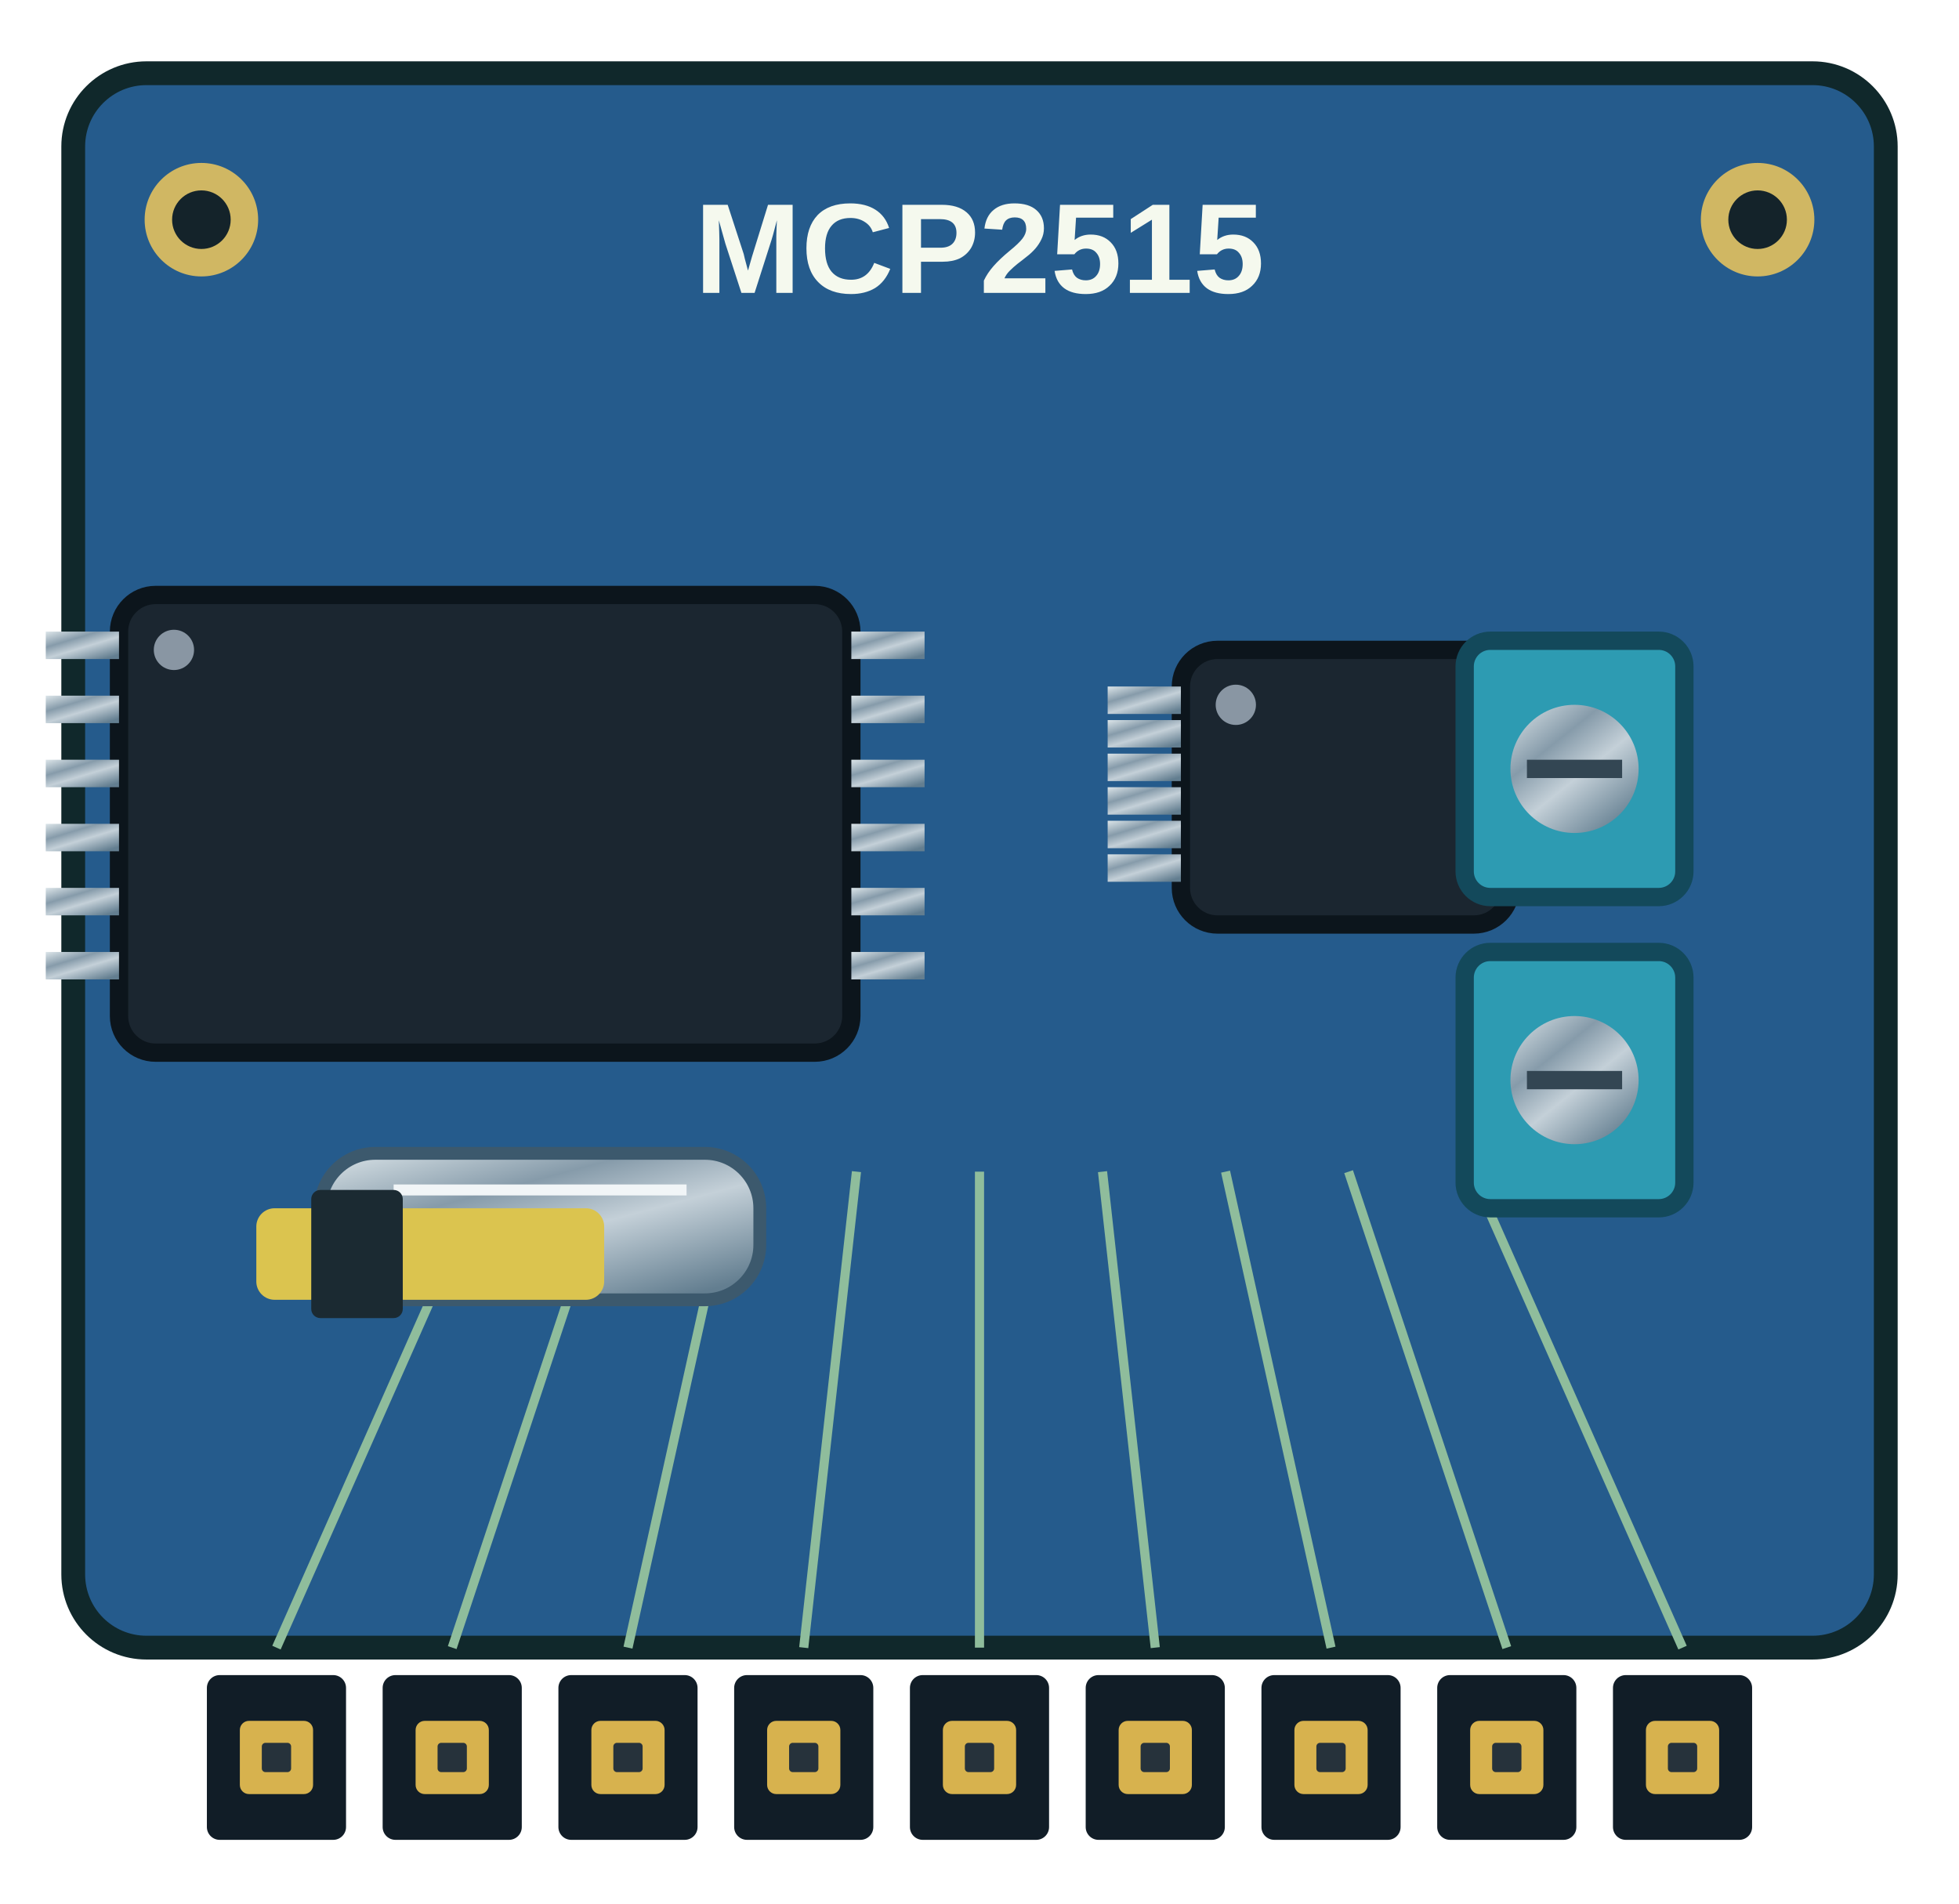
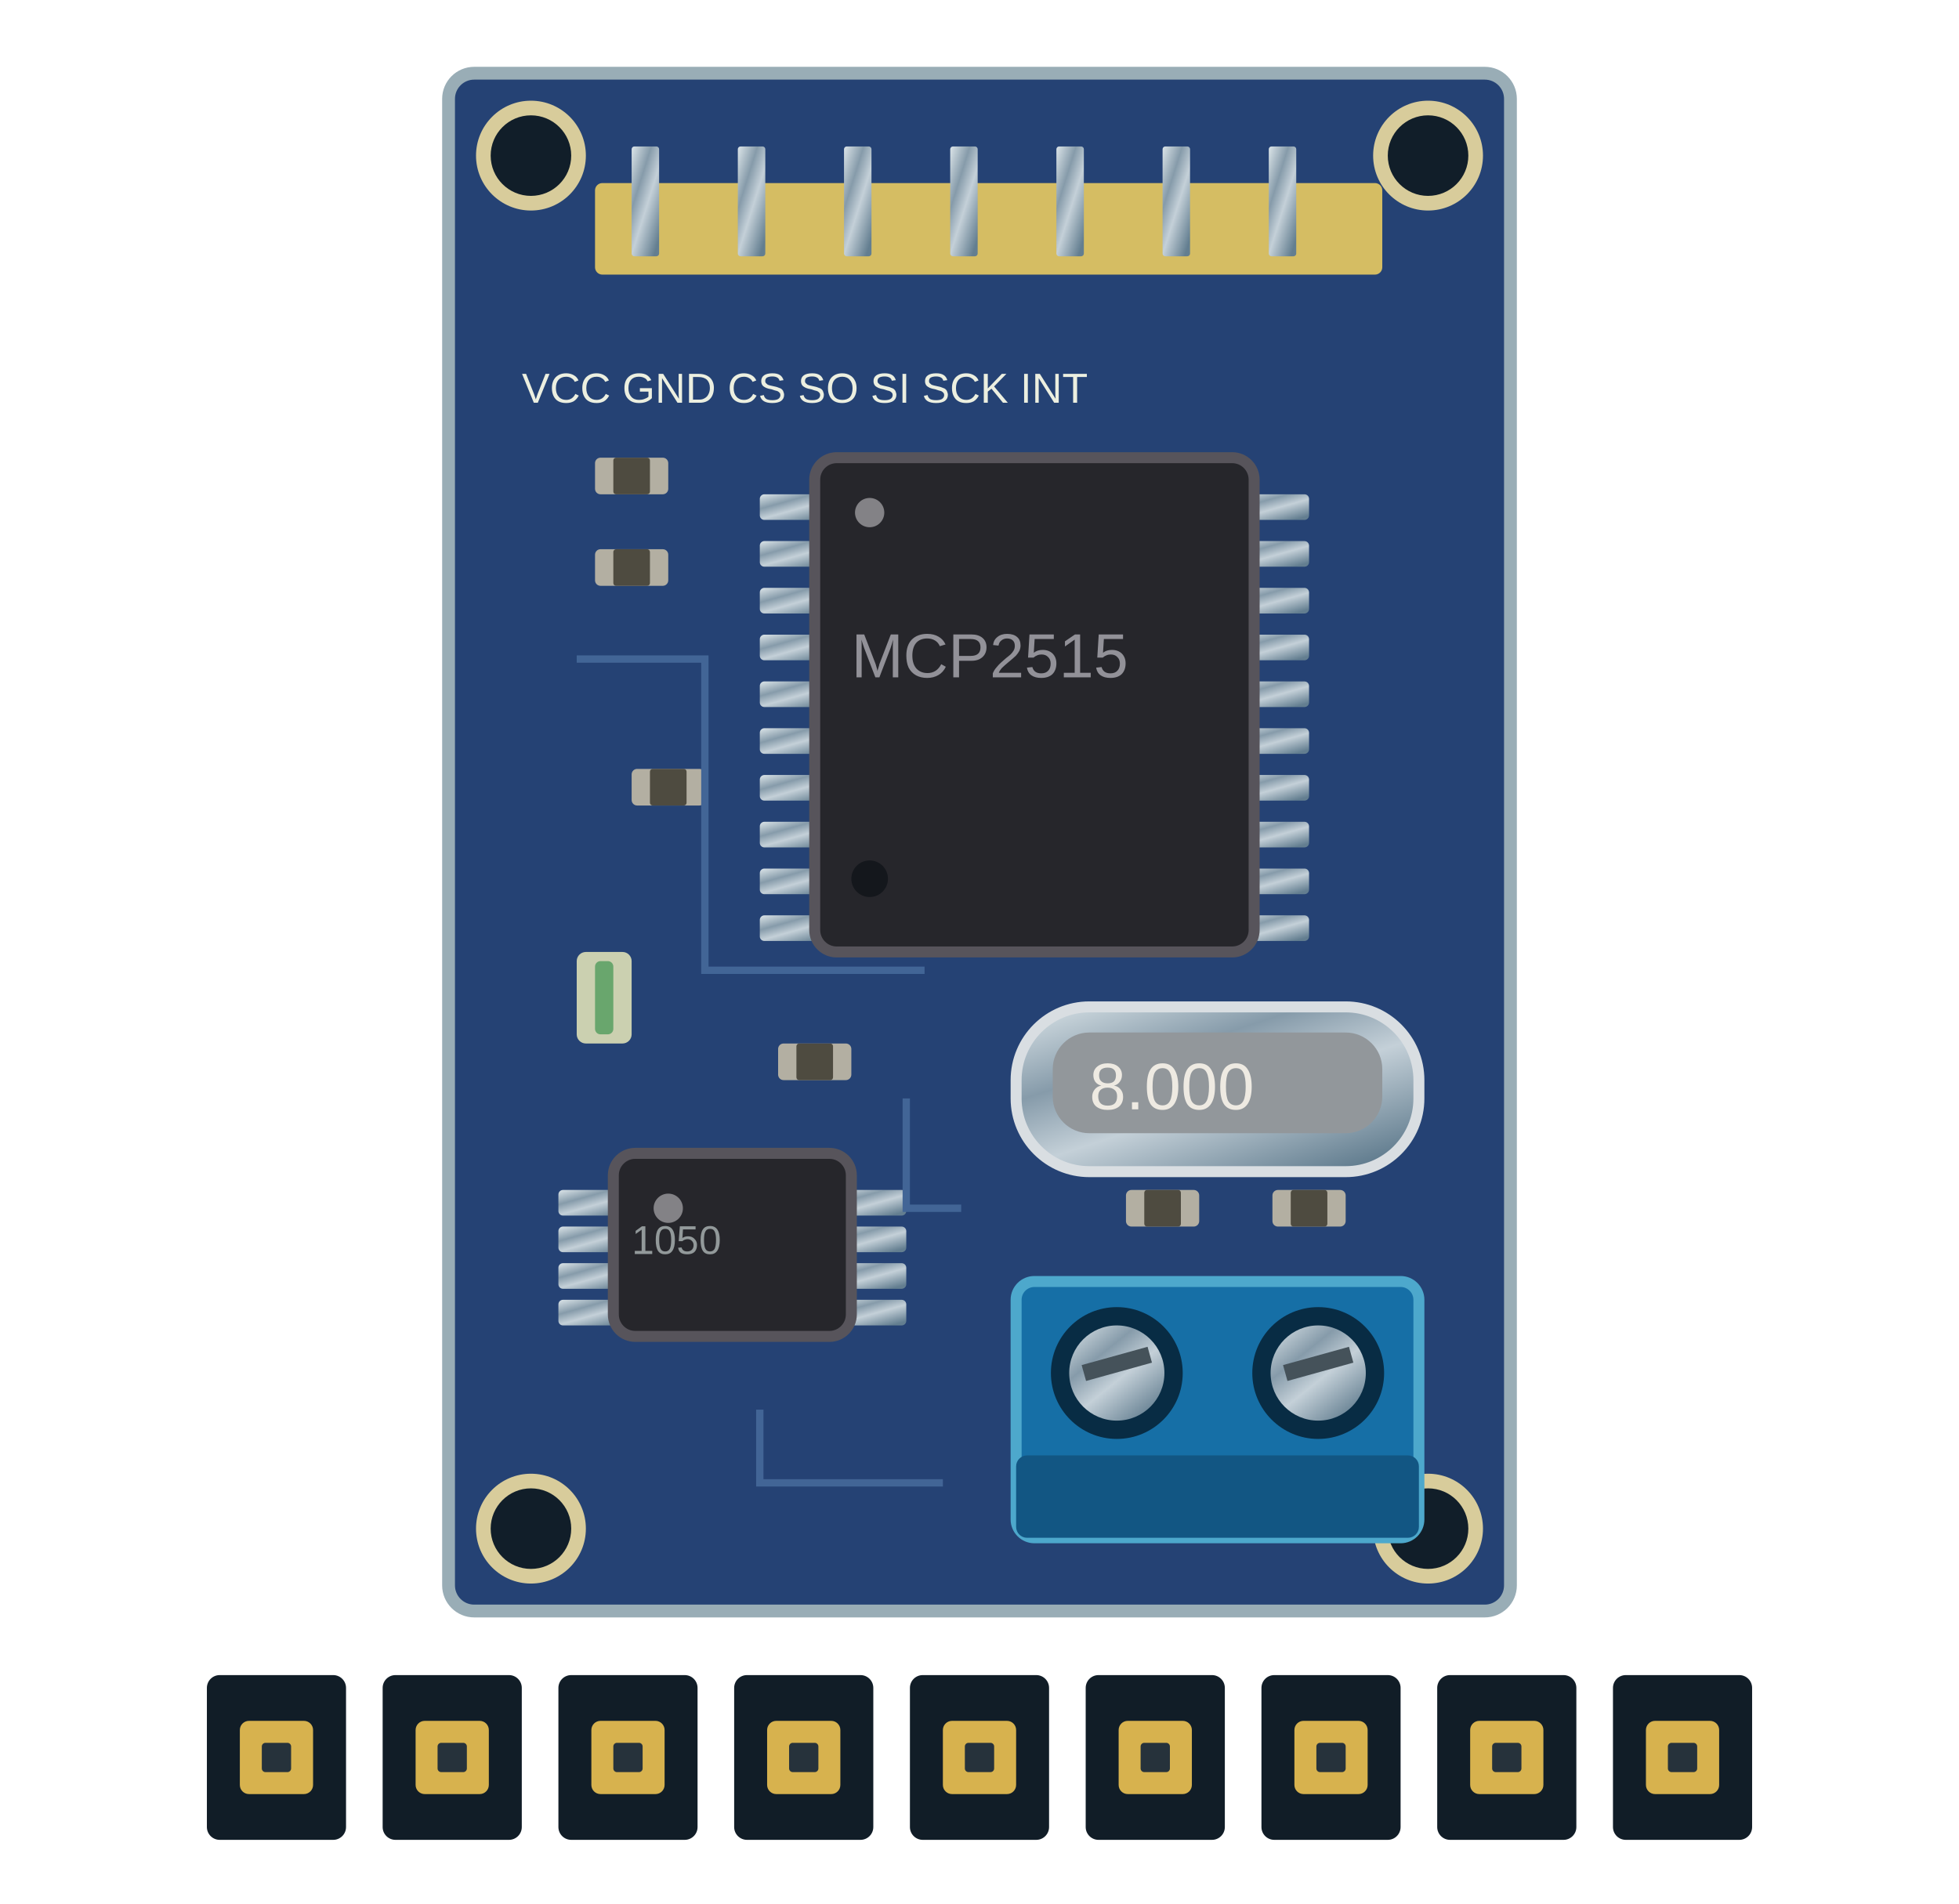
<svg xmlns="http://www.w3.org/2000/svg" width="107" height="104" viewBox="0 0 107 104">
  <defs>
    <linearGradient id="clear-epoxy" x2="1" y2=".2">
      <stop stop-color="#d6e9ec" stop-opacity=".8" />
      <stop offset=".35" stop-color="#eef9fc" stop-opacity=".55" />
      <stop offset=".7" stop-color="#a6c1cb" stop-opacity=".65" />
      <stop offset="1" stop-color="#607c8c" stop-opacity=".9" />
    </linearGradient>
    <linearGradient id="black-plastic" x2="1" y2="0">
      <stop stop-color="#131c23" />
      <stop offset=".4" stop-color="#46515b" />
      <stop offset="1" stop-color="#152029" />
    </linearGradient>
    <linearGradient id="metal" x2=".8" y2="1">
      <stop stop-color="#dce5e9" />
      <stop offset=".35" stop-color="#869baa" />
      <stop offset=".6" stop-color="#c4d0d8" />
      <stop offset="1" stop-color="#637e90" />
    </linearGradient>
    <linearGradient id="cap" x2=".3" y2="1">
      <stop stop-color="#748a99" />
      <stop offset="1" stop-color="#17232e" />
    </linearGradient>
    <linearGradient id="green" x2="0" y2="1">
      <stop stop-color="#28765c" />
      <stop offset="1" stop-color="#164c3b" />
    </linearGradient>
    <radialGradient id="lens" cx=".3" cy=".25">
      <stop stop-color="#f1fcff" />
      <stop offset=".35" stop-color="#b9dfed" stop-opacity=".9" />
      <stop offset="1" stop-color="#688f9d" stop-opacity=".8" />
    </radialGradient>
  </defs>
-   <rect x="4" y="4" width="99" height="86" rx="4" fill="#255b8c" stroke="#10282b" stroke-width="1.3" />
-   <circle cx="11" cy="12" r="3.1" fill="#d0b763" />
-   <circle cx="11" cy="12" r="1.6" fill="#14232a" />
-   <circle cx="96" cy="12" r="3.1" fill="#d0b763" />
-   <circle cx="96" cy="12" r="1.6" fill="#14232a" />
-   <path d="M15.1 90L26.62 64" fill="none" stroke="#8fbd9c" stroke-width="0.5" />
-   <path d="M24.7 90L33.34 64" fill="none" stroke="#8fbd9c" stroke-width="0.5" />
-   <path d="M34.3 90L40.06 64" fill="none" stroke="#8fbd9c" stroke-width="0.5" />
-   <path d="M43.9 90L46.78 64" fill="none" stroke="#8fbd9c" stroke-width="0.5" />
-   <path d="M53.5 90L53.5 64" fill="none" stroke="#8fbd9c" stroke-width="0.5" />
-   <path d="M63.1 90L60.22 64" fill="none" stroke="#8fbd9c" stroke-width="0.5" />
-   <path d="M72.7 90L66.94 64" fill="none" stroke="#8fbd9c" stroke-width="0.5" />
-   <path d="M82.3 90L73.66 64" fill="none" stroke="#8fbd9c" stroke-width="0.5" />
-   <path d="M91.9 90L80.38 64" fill="none" stroke="#8fbd9c" stroke-width="0.5" />
-   <g>
-     <rect x="6.5" y="32.5" width="40" height="25" rx="2" fill="#1b2630" stroke="#0c151c" stroke-width="1" />
-     <rect x="2.5" y="34.5" width="4" height="1.5" rx="0" fill="url(#metal)" />
-     <rect x="46.5" y="34.5" width="4" height="1.5" rx="0" fill="url(#metal)" />
-     <rect x="2.5" y="38" width="4" height="1.5" rx="0" fill="url(#metal)" />
-     <rect x="46.5" y="38" width="4" height="1.5" rx="0" fill="url(#metal)" />
-     <rect x="2.5" y="41.5" width="4" height="1.5" rx="0" fill="url(#metal)" />
-     <rect x="46.5" y="41.5" width="4" height="1.5" rx="0" fill="url(#metal)" />
-     <rect x="2.5" y="45" width="4" height="1.5" rx="0" fill="url(#metal)" />
-     <rect x="46.5" y="45" width="4" height="1.5" rx="0" fill="url(#metal)" />
-     <rect x="2.5" y="48.5" width="4" height="1.5" rx="0" fill="url(#metal)" />
-     <rect x="46.5" y="48.5" width="4" height="1.5" rx="0" fill="url(#metal)" />
-     <rect x="2.5" y="52" width="4" height="1.5" rx="0" fill="url(#metal)" />
-     <rect x="46.5" y="52" width="4" height="1.5" rx="0" fill="url(#metal)" />
-     <circle cx="9.5" cy="35.5" r="1.1" fill="#8996a3" />
-     <rect x="64.5" y="35.5" width="18" height="15" rx="2" fill="#1b2630" stroke="#0c151c" stroke-width="1" />
-     <rect x="60.5" y="37.5" width="4" height="1.5" rx="0" fill="url(#metal)" />
-     <rect x="82.5" y="37.5" width="4" height="1.5" rx="0" fill="url(#metal)" />
-     <rect x="60.5" y="39.333" width="4" height="1.5" rx="0" fill="url(#metal)" />
-     <rect x="82.5" y="39.333" width="4" height="1.5" rx="0" fill="url(#metal)" />
-     <rect x="60.5" y="41.167" width="4" height="1.5" rx="0" fill="url(#metal)" />
-     <rect x="82.5" y="41.167" width="4" height="1.5" rx="0" fill="url(#metal)" />
-     <rect x="60.5" y="43" width="4" height="1.5" rx="0" fill="url(#metal)" />
-     <rect x="82.5" y="43" width="4" height="1.5" rx="0" fill="url(#metal)" />
-     <rect x="60.5" y="44.833" width="4" height="1.5" rx="0" fill="url(#metal)" />
-     <rect x="82.5" y="44.833" width="4" height="1.5" rx="0" fill="url(#metal)" />
-     <rect x="60.5" y="46.667" width="4" height="1.5" rx="0" fill="url(#metal)" />
-     <rect x="82.5" y="46.667" width="4" height="1.5" rx="0" fill="url(#metal)" />
-     <circle cx="67.5" cy="38.5" r="1.1" fill="#8996a3" />
-     <rect x="17.5" y="63" width="24" height="8" rx="3" fill="url(#metal)" stroke="#3c596d" stroke-width=".7" />
-     <path d="M21.5 65L37.5 65" fill="none" stroke="#f1f5f7" stroke-width="0.6" />
-     <rect x="80" y="35" width="12" height="14" rx="1.4" fill="#2d9bb2" stroke="#13495b" />
-     <circle cx="86" cy="42" r="3.5" fill="url(#metal)" />
-     <path d="M83.4 42L88.6 42" fill="none" stroke="#334653" stroke-width="1" />
-     <rect x="80" y="52" width="12" height="14" rx="1.4" fill="#2d9bb2" stroke="#13495b" />
-     <circle cx="86" cy="59" r="3.5" fill="url(#metal)" />
-     <path d="M83.4 59L88.6 59" fill="none" stroke="#334653" stroke-width="1" />
-     <rect x="14" y="66" width="19" height="5" rx="1" fill="#dbc44f" />
-     <rect x="17" y="65" width="5" height="7" rx="0.5" fill="#1b2a32" />
+   <g data-photo-body="mcp2515">
+     <rect x="24.5" y="4" width="58" height="84" fill="#254274" rx="1.4" stroke="#99adb6" stroke-width=".7" data-photo-reference="mcp2515" />
+     <circle cx="29" cy="8.5" r="3" fill="#d8cc9b" />
+     <circle cx="29" cy="8.5" r="2.2" fill="#111e29" />
+     <circle cx="78" cy="8.5" r="3" fill="#d8cc9b" />
+     <circle cx="78" cy="8.5" r="2.2" fill="#111e29" />
+     <circle cx="29" cy="83.5" r="3" fill="#d8cc9b" />
+     <circle cx="29" cy="83.5" r="2.2" fill="#111e29" />
+     <circle cx="78" cy="83.5" r="3" fill="#d8cc9b" />
+     <circle cx="78" cy="83.5" r="2.2" fill="#111e29" />
+     <rect x="32.5" y="10" width="43" height="5" fill="#d5bd63" rx="0.4" />
+     <rect x="34.5" y="8" width="1.5" height="6" fill="url(#metal)" rx="0.15" />
+     <rect x="40.3" y="8" width="1.5" height="6" fill="url(#metal)" rx="0.15" />
+     <rect x="46.1" y="8" width="1.5" height="6" fill="url(#metal)" rx="0.15" />
+     <rect x="51.9" y="8" width="1.5" height="6" fill="url(#metal)" rx="0.15" />
+     <rect x="57.7" y="8" width="1.5" height="6" fill="url(#metal)" rx="0.15" />
+     <rect x="63.5" y="8" width="1.5" height="6" fill="url(#metal)" rx="0.15" />
+     <rect x="69.3" y="8" width="1.5" height="6" fill="url(#metal)" rx="0.15" />
+     <rect x="41.5" y="27" width="4" height="1.4" fill="url(#metal)" rx="0.25" />
+     <rect x="67.5" y="27" width="4" height="1.4" fill="url(#metal)" rx="0.25" />
+     <rect x="41.5" y="29.556" width="4" height="1.4" fill="url(#metal)" rx="0.25" />
+     <rect x="67.5" y="29.556" width="4" height="1.4" fill="url(#metal)" rx="0.25" />
+     <rect x="41.5" y="32.111" width="4" height="1.4" fill="url(#metal)" rx="0.25" />
+     <rect x="67.5" y="32.111" width="4" height="1.4" fill="url(#metal)" rx="0.25" />
+     <rect x="41.5" y="34.667" width="4" height="1.4" fill="url(#metal)" rx="0.25" />
+     <rect x="67.5" y="34.667" width="4" height="1.4" fill="url(#metal)" rx="0.25" />
+     <rect x="41.5" y="37.222" width="4" height="1.4" fill="url(#metal)" rx="0.25" />
+     <rect x="67.5" y="37.222" width="4" height="1.4" fill="url(#metal)" rx="0.25" />
+     <rect x="41.5" y="39.778" width="4" height="1.4" fill="url(#metal)" rx="0.25" />
+     <rect x="67.5" y="39.778" width="4" height="1.4" fill="url(#metal)" rx="0.25" />
+     <rect x="41.5" y="42.333" width="4" height="1.4" fill="url(#metal)" rx="0.25" />
+     <rect x="67.5" y="42.333" width="4" height="1.4" fill="url(#metal)" rx="0.25" />
+     <rect x="41.5" y="44.889" width="4" height="1.4" fill="url(#metal)" rx="0.25" />
+     <rect x="67.5" y="44.889" width="4" height="1.4" fill="url(#metal)" rx="0.25" />
+     <rect x="41.5" y="47.444" width="4" height="1.4" fill="url(#metal)" rx="0.25" />
+     <rect x="67.5" y="47.444" width="4" height="1.4" fill="url(#metal)" rx="0.25" />
+     <rect x="41.5" y="50" width="4" height="1.4" fill="url(#metal)" rx="0.25" />
+     <rect x="67.5" y="50" width="4" height="1.4" fill="url(#metal)" rx="0.25" />
+     <rect x="44.5" y="25" width="24" height="27" fill="#26262b" rx="1.2" stroke="#57545b" stroke-width=".6" />
+     <circle cx="47.5" cy="28" r="0.8" fill="#838286" />
+     <text x="46.5" y="37" font-size="3.4" font-family="Arial,sans-serif" fill="#929198">MCP2515</text>
+     <circle cx="47.5" cy="48" r="1" fill="#14171c" />
+     <rect x="55.5" y="55" width="22" height="9" fill="url(#metal)" rx="4" stroke="#d9dee2" stroke-width=".6" />
+     <rect x="57.5" y="56.4" width="18" height="5.5" fill="#92979b" rx="2" />
+     <text x="59.5" y="60.6" font-size="3.6" font-family="Arial,sans-serif" fill="#eeeae2">8.000</text>
+     <rect x="30.5" y="65" width="4" height="1.4" fill="url(#metal)" rx="0.25" />
+     <rect x="45.5" y="65" width="4" height="1.4" fill="url(#metal)" rx="0.25" />
+     <rect x="30.5" y="67" width="4" height="1.4" fill="url(#metal)" rx="0.25" />
+     <rect x="45.5" y="67" width="4" height="1.4" fill="url(#metal)" rx="0.25" />
+     <rect x="30.5" y="69" width="4" height="1.4" fill="url(#metal)" rx="0.25" />
+     <rect x="45.5" y="69" width="4" height="1.4" fill="url(#metal)" rx="0.25" />
+     <rect x="30.5" y="71" width="4" height="1.4" fill="url(#metal)" rx="0.25" />
+     <rect x="45.5" y="71" width="4" height="1.4" fill="url(#metal)" rx="0.25" />
+     <rect x="33.5" y="63" width="13" height="10" fill="#26262b" rx="1.2" stroke="#57545b" stroke-width=".6" />
+     <circle cx="36.5" cy="66" r="0.8" fill="#838286" />
+     <text x="34.5" y="68.5" font-size="2.2" font-family="Arial,sans-serif" fill="#92999a">1050</text>
+     <rect x="55.5" y="70" width="22" height="14" fill="#166fa6" rx="1" stroke="#4da8cc" stroke-width=".6" />
+     <rect x="55.5" y="79.5" width="22" height="4.5" fill="#125683" rx="0.6" />
+     <circle cx="61" cy="75" r="3.6" fill="#082c44" />
+     <circle cx="61" cy="75" r="2.6" fill="url(#metal)" />
+     <path d="M59.2 75l3.6 -1" fill="none" stroke="#45525a" stroke-width="0.9" />
+     <circle cx="72" cy="75" r="3.6" fill="#082c44" />
+     <circle cx="72" cy="75" r="2.6" fill="url(#metal)" />
+     <path d="M70.2 75l3.6 -1" fill="none" stroke="#45525a" stroke-width="0.9" />
+     <rect x="32.5" y="25" width="4" height="2" fill="#b3afa2" rx="0.3" />
+     <rect x="33.5" y="25" width="2" height="2" fill="#4e4b40" rx="0.15" />
+     <rect x="32.5" y="30" width="4" height="2" fill="#b3afa2" rx="0.3" />
+     <rect x="33.5" y="30" width="2" height="2" fill="#4e4b40" rx="0.15" />
+     <rect x="34.5" y="42" width="4" height="2" fill="#b3afa2" rx="0.3" />
+     <rect x="35.5" y="42" width="2" height="2" fill="#4e4b40" rx="0.15" />
+     <rect x="42.5" y="57" width="4" height="2" fill="#b3afa2" rx="0.3" />
+     <rect x="43.5" y="57" width="2" height="2" fill="#4e4b40" rx="0.15" />
+     <rect x="61.5" y="65" width="4" height="2" fill="#b3afa2" rx="0.3" />
+     <rect x="62.5" y="65" width="2" height="2" fill="#4e4b40" rx="0.15" />
+     <rect x="69.5" y="65" width="4" height="2" fill="#b3afa2" rx="0.3" />
+     <rect x="70.5" y="65" width="2" height="2" fill="#4e4b40" rx="0.15" />
+     <rect x="31.5" y="52" width="3" height="5" fill="#cbd0b0" rx="0.5" />
+     <rect x="32.5" y="52.5" width="1" height="4" fill="#69a66d" rx="0.3" />
+     <text x="28.5" y="22" font-size="2.3" font-family="Arial,sans-serif" fill="#ecefe0">VCC GND CS SO SI SCK INT</text>
+     <path d="M31.5 36h7v17h12M49.5 60v6h3M41.5 77v4h10" fill="none" stroke="#426596" stroke-width="0.4" />
  </g>
-   <text x="53.5" y="16" fill="#f5f9ee" font-family="Arial, sans-serif" font-size="7" text-anchor="middle" font-weight="600">MCP2515</text>
  <g data-pin="VCC" data-x="15.100000000000001" data-y="96">
    <rect x="11.3" y="91.5" width="7.6" height="9" rx="0.7" fill="#111d27" />
    <rect x="13.1" y="94" width="4" height="4" rx="0.5" fill="#d7b24e" />
    <rect x="14.3" y="95.2" width="1.6" height="1.6" rx="0.2" fill="#26323b" />
  </g>
  <g data-pin="GND" data-x="24.700000000000003" data-y="96">
    <rect x="20.9" y="91.5" width="7.6" height="9" rx="0.7" fill="#111d27" />
    <rect x="22.7" y="94" width="4" height="4" rx="0.5" fill="#d7b24e" />
    <rect x="23.9" y="95.2" width="1.6" height="1.6" rx="0.2" fill="#26323b" />
  </g>
  <g data-pin="SCK" data-x="34.3" data-y="96">
    <rect x="30.5" y="91.5" width="7.6" height="9" rx="0.7" fill="#111d27" />
    <rect x="32.3" y="94" width="4" height="4" rx="0.5" fill="#d7b24e" />
    <rect x="33.5" y="95.2" width="1.6" height="1.6" rx="0.2" fill="#26323b" />
  </g>
  <g data-pin="MOSI" data-x="43.9" data-y="96">
    <rect x="40.1" y="91.5" width="7.6" height="9" rx="0.7" fill="#111d27" />
    <rect x="41.9" y="94" width="4" height="4" rx="0.5" fill="#d7b24e" />
    <rect x="43.1" y="95.2" width="1.6" height="1.6" rx="0.2" fill="#26323b" />
  </g>
  <g data-pin="MISO" data-x="53.5" data-y="96">
    <rect x="49.7" y="91.5" width="7.6" height="9" rx="0.7" fill="#111d27" />
    <rect x="51.5" y="94" width="4" height="4" rx="0.5" fill="#d7b24e" />
    <rect x="52.7" y="95.2" width="1.6" height="1.6" rx="0.2" fill="#26323b" />
  </g>
  <g data-pin="CS" data-x="63.1" data-y="96">
    <rect x="59.3" y="91.5" width="7.6" height="9" rx="0.7" fill="#111d27" />
    <rect x="61.1" y="94" width="4" height="4" rx="0.5" fill="#d7b24e" />
    <rect x="62.3" y="95.2" width="1.6" height="1.6" rx="0.2" fill="#26323b" />
  </g>
  <g data-pin="INT" data-x="72.7" data-y="96">
    <rect x="68.9" y="91.5" width="7.6" height="9" rx="0.7" fill="#111d27" />
    <rect x="70.7" y="94" width="4" height="4" rx="0.5" fill="#d7b24e" />
    <rect x="71.9" y="95.2" width="1.6" height="1.6" rx="0.2" fill="#26323b" />
  </g>
  <g data-pin="CANH" data-x="82.3" data-y="96">
    <rect x="78.5" y="91.5" width="7.6" height="9" rx="0.7" fill="#111d27" />
    <rect x="80.3" y="94" width="4" height="4" rx="0.5" fill="#d7b24e" />
    <rect x="81.5" y="95.2" width="1.6" height="1.6" rx="0.2" fill="#26323b" />
  </g>
  <g data-pin="CANL" data-x="91.9" data-y="96">
    <rect x="88.1" y="91.5" width="7.6" height="9" rx="0.7" fill="#111d27" />
    <rect x="89.9" y="94" width="4" height="4" rx="0.5" fill="#d7b24e" />
    <rect x="91.1" y="95.2" width="1.6" height="1.6" rx="0.2" fill="#26323b" />
  </g>
</svg>
